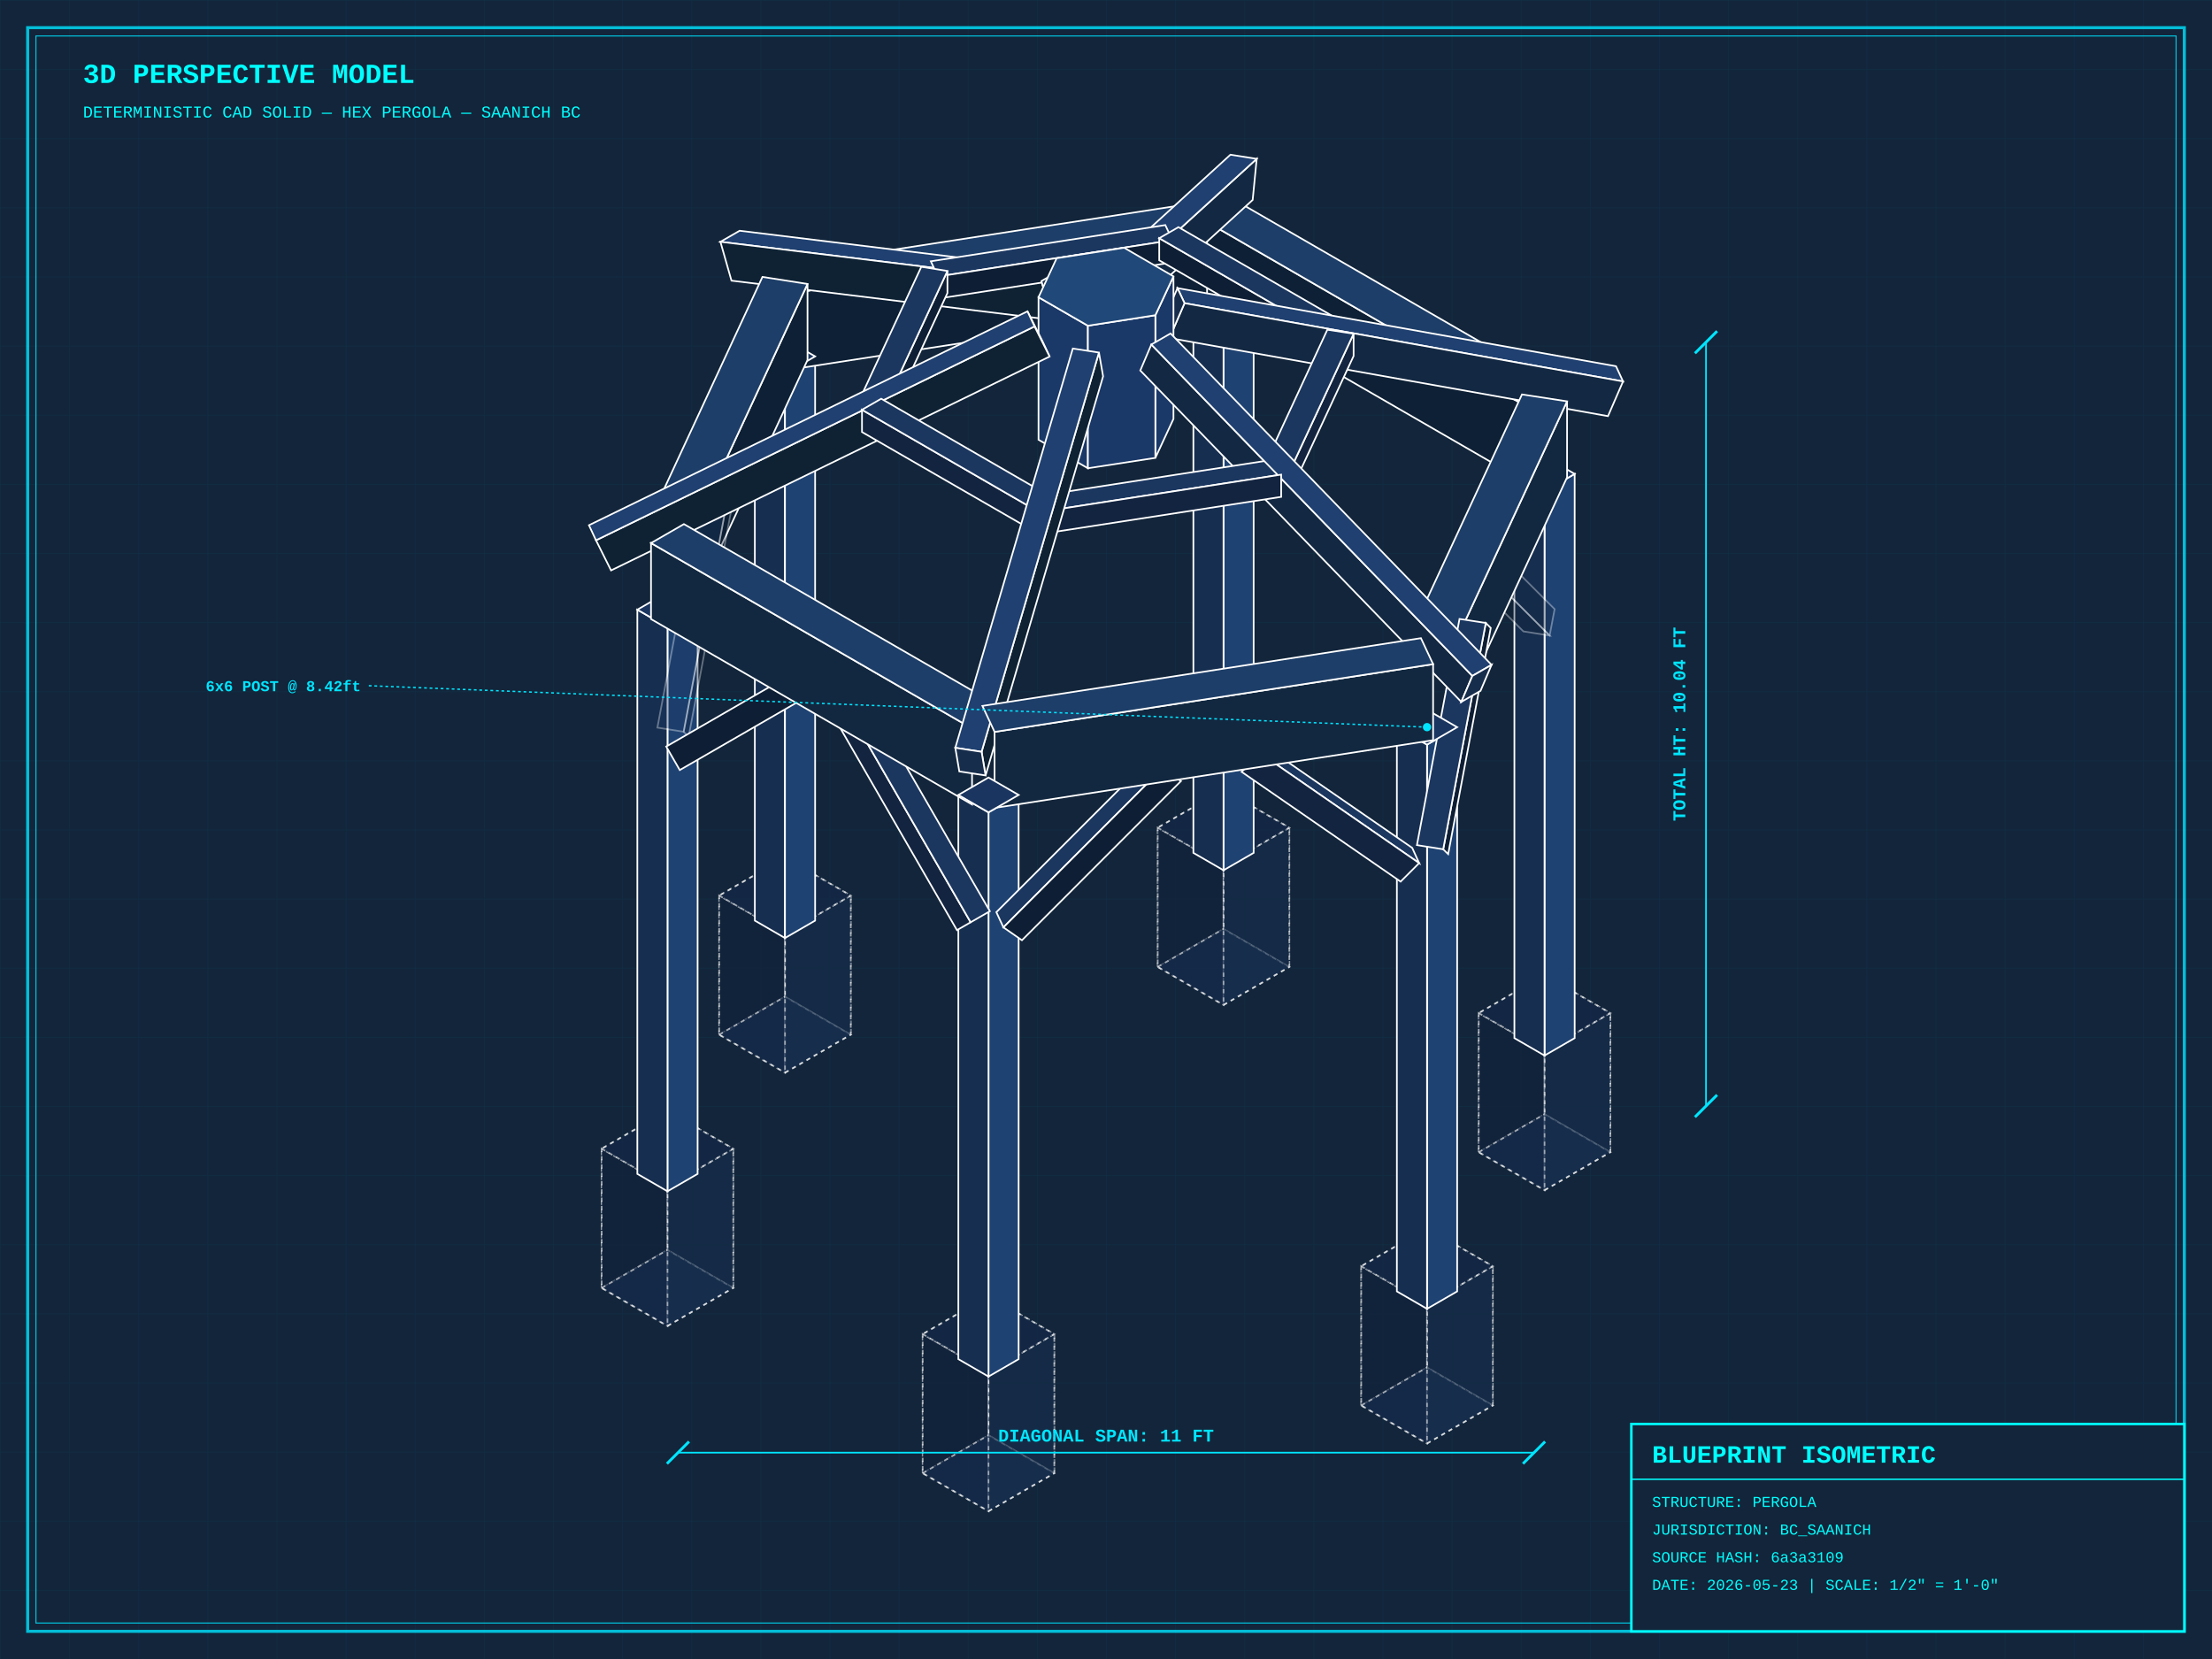
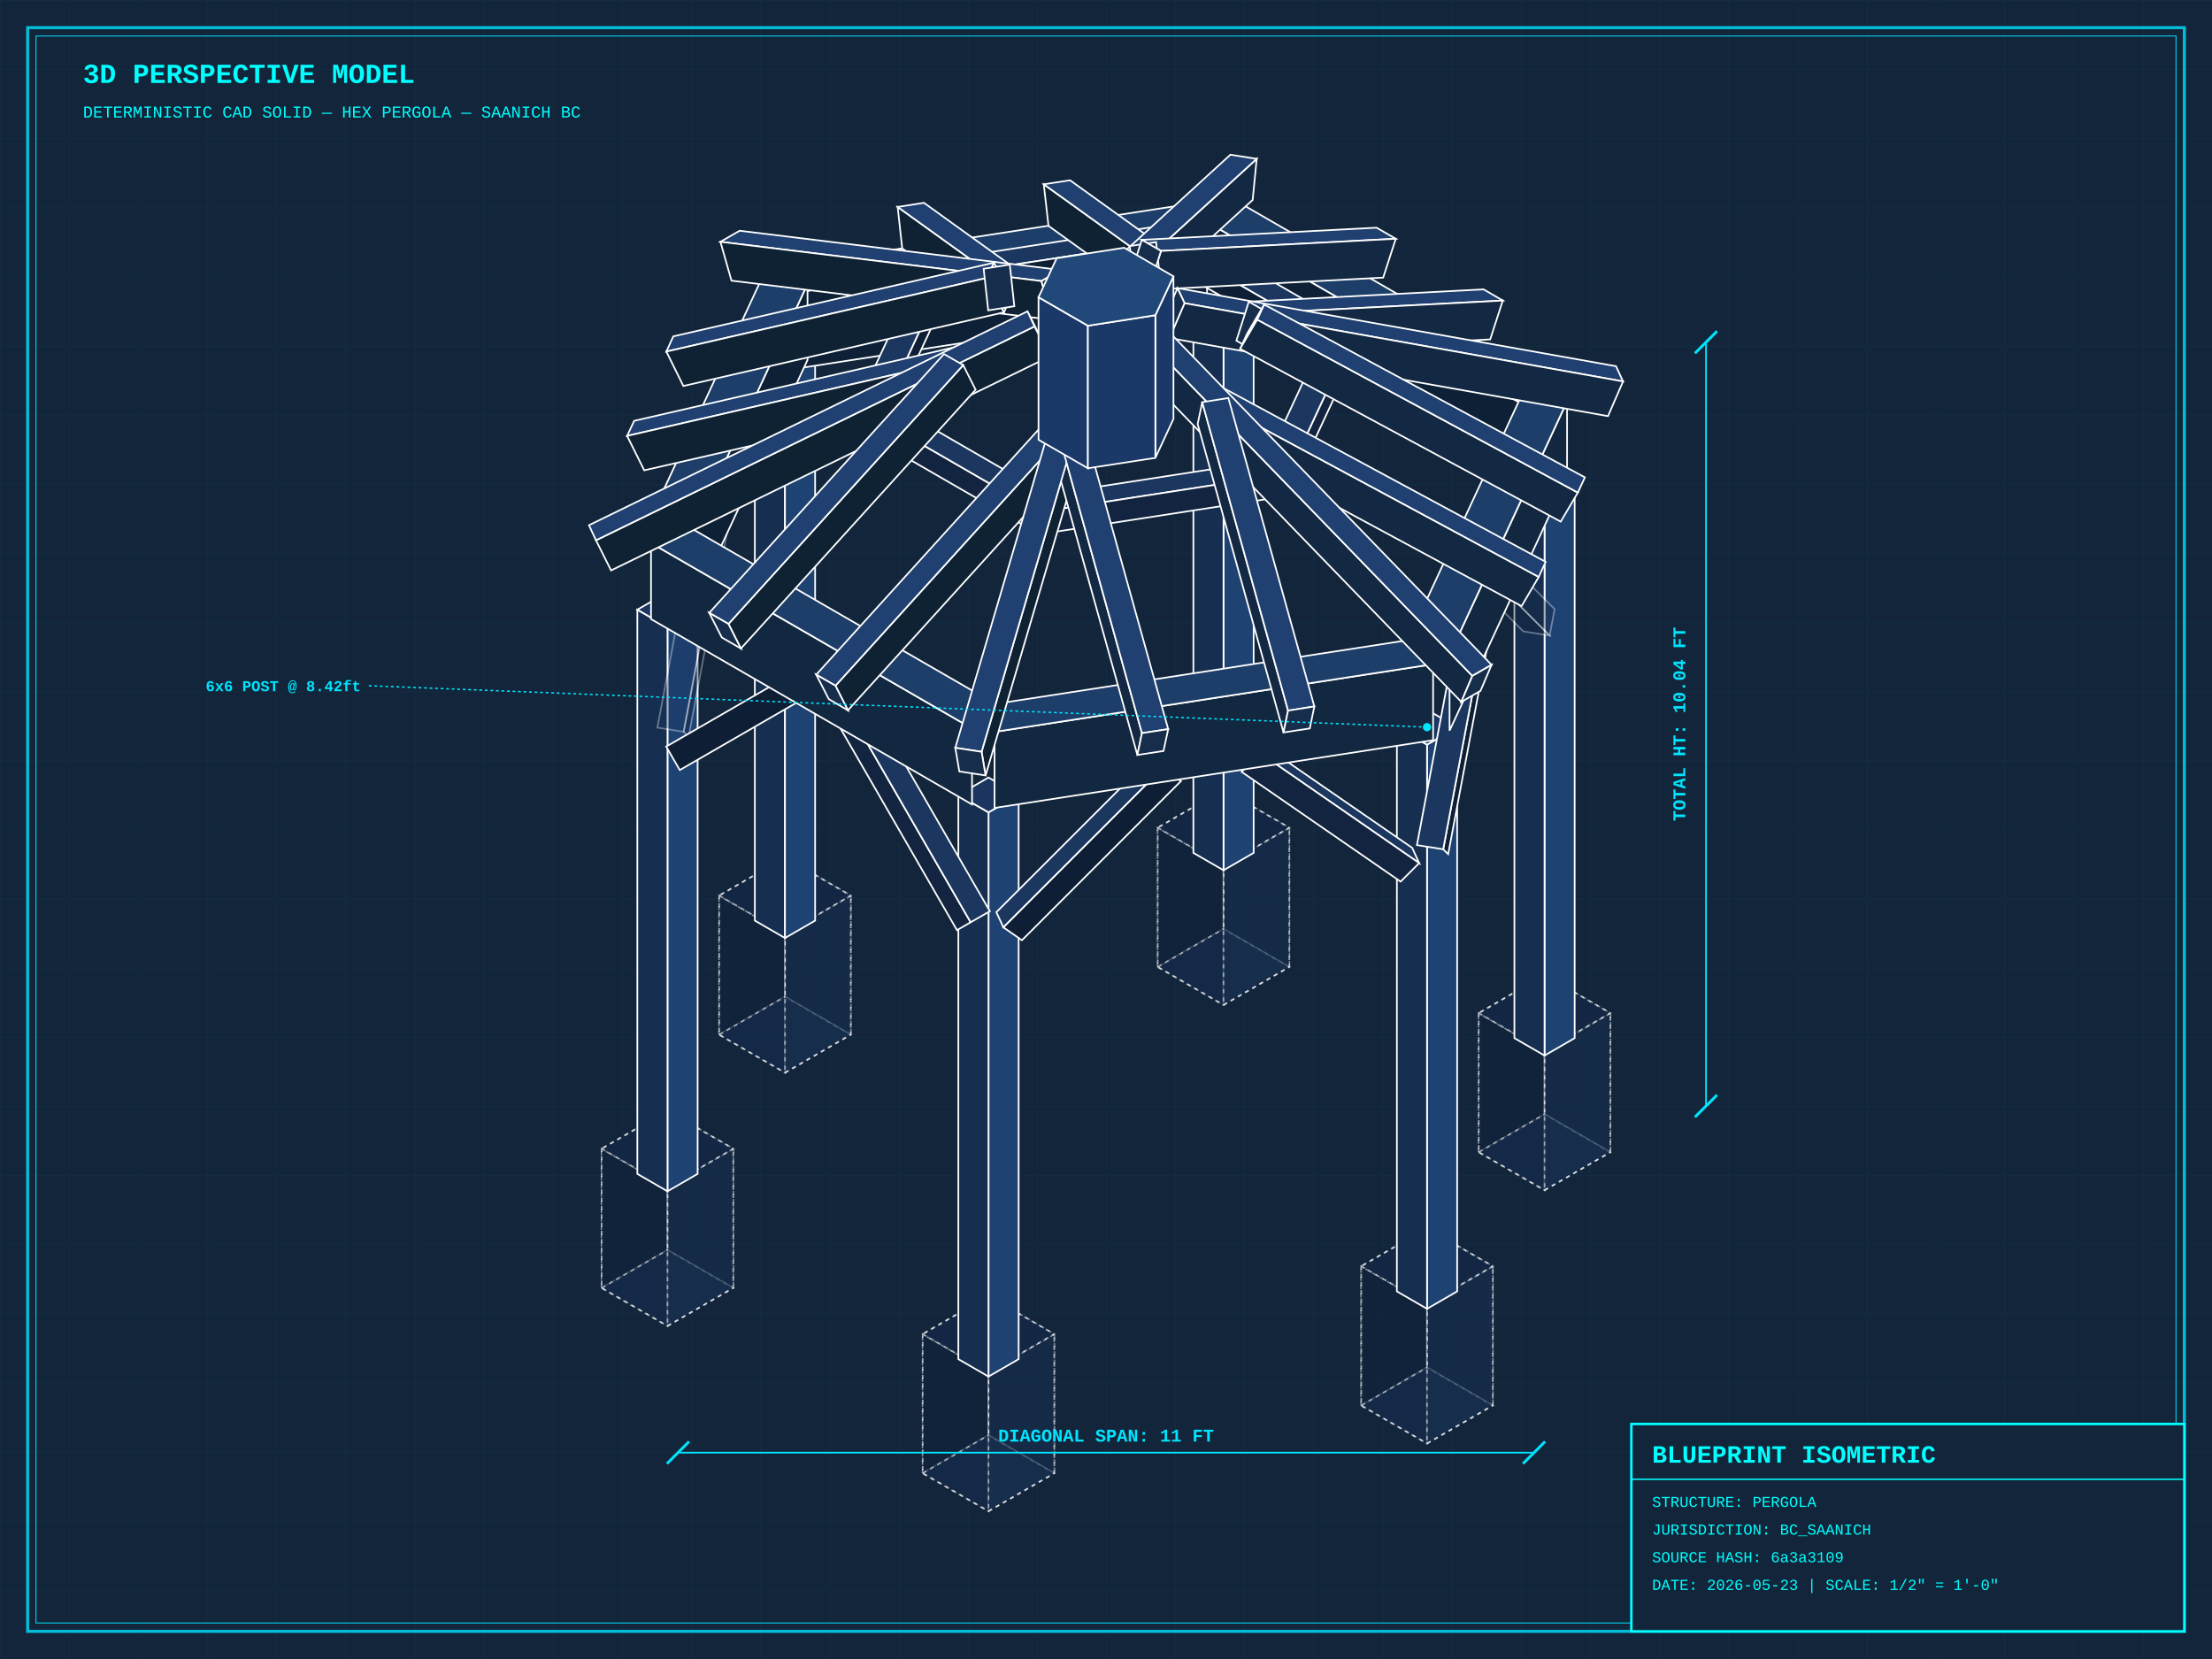
<svg xmlns="http://www.w3.org/2000/svg" viewBox="0 0 1600 1200" width="1600" height="1200">
  <defs>
    <marker id="arrowhead" viewBox="0 0 10 10" refX="0" refY="5" markerWidth="6" markerHeight="6" orient="auto-start-reverse">
      <path d="M 0 0 L 10 5 L 0 10 z" fill="#3d5a80" />
    </marker>
  </defs>
  <rect width="100%" height="100%" fill="#12253a" />
  <defs>
    <pattern id="blueprint-grid" width="50" height="50" patternUnits="userSpaceOnUse">
      <path d="M 50 0 L 0 0 0 50" fill="none" stroke="#00e5ff" stroke-width="0.5" opacity="0.08" />
    </pattern>
  </defs>
  <rect width="100%" height="100%" fill="url(#blueprint-grid)" />
  <rect x="20" y="20" width="1560" height="1160" fill="none" stroke="#00e5ff" stroke-width="2.2" opacity="0.8" />
  <rect x="26" y="26" width="1548" height="1148" fill="none" stroke="#00e5ff" stroke-width="0.8" opacity="0.8" />
  <polygon points="885.0,671.9 885.0,571.2 932.6,598.7 932.6,699.4" fill="#0e1e34" stroke="#ffffff" stroke-width="1.2" stroke-dasharray="3,3" data-role="footing" data-id="FT5" opacity="0.6" />
  <polygon points="837.4,699.4 837.4,598.7 885.0,571.2 885.0,671.9" fill="#0d1e30" stroke="#ffffff" stroke-width="1.2" stroke-dasharray="3,3" opacity="0.6" />
  <polygon points="837.4,699.4 885.0,726.9 885.0,626.2 837.4,598.7" fill="#122440" stroke="#ffffff" stroke-width="1.2" stroke-dasharray="3,3" opacity="0.6" />
  <polygon points="837.4,699.4 885.0,671.9 932.6,699.4 885.0,726.9" fill="#162c4e" stroke="#ffffff" stroke-width="1.2" stroke-dasharray="3,3" opacity="0.6" />
  <polygon points="567.8,720.9 567.8,620.3 615.4,647.8 615.4,748.4" fill="#0e1e34" stroke="#ffffff" stroke-width="1.2" stroke-dasharray="3,3" data-role="footing" data-id="FT4" opacity="0.6" />
  <polygon points="885.0,726.9 932.6,699.4 932.6,598.7 885.0,626.2" fill="#183050" stroke="#ffffff" stroke-width="1.2" stroke-dasharray="3,3" opacity="0.6" />
  <polygon points="520.2,748.4 520.2,647.8 567.8,620.3 567.8,720.9" fill="#0d1e30" stroke="#ffffff" stroke-width="1.2" stroke-dasharray="3,3" opacity="0.6" />
  <polygon points="520.2,748.4 567.8,775.9 567.8,675.3 520.2,647.8" fill="#122440" stroke="#ffffff" stroke-width="1.2" stroke-dasharray="3,3" opacity="0.6" />
  <polygon points="520.2,748.4 567.8,720.9 615.4,748.4 567.8,775.9" fill="#162c4e" stroke="#ffffff" stroke-width="1.2" stroke-dasharray="3,3" opacity="0.6" />
  <polygon points="837.4,598.7 885.0,626.2 932.6,598.7 885.0,571.2" fill="#162c4e" stroke="#ffffff" stroke-width="1.2" stroke-dasharray="3,3" opacity="0.6" />
  <polygon points="567.8,775.9 615.4,748.4 615.4,647.8 567.8,675.3" fill="#183050" stroke="#ffffff" stroke-width="1.2" stroke-dasharray="3,3" opacity="0.6" />
  <polygon points="520.2,647.8 567.8,675.3 615.4,647.8 567.8,620.3" fill="#162c4e" stroke="#ffffff" stroke-width="1.2" stroke-dasharray="3,3" opacity="0.6" />
  <polygon points="1117.2,805.9 1117.2,705.3 1164.8,732.8 1164.8,833.4" fill="#0e1e34" stroke="#ffffff" stroke-width="1.2" stroke-dasharray="3,3" data-role="footing" data-id="FT6" opacity="0.6" />
  <polygon points="1069.6,833.4 1069.6,732.8 1117.2,705.3 1117.2,805.9" fill="#0d1e30" stroke="#ffffff" stroke-width="1.2" stroke-dasharray="3,3" opacity="0.6" />
  <polygon points="1069.6,833.4 1117.2,860.9 1117.2,760.3 1069.6,732.8" fill="#122440" stroke="#ffffff" stroke-width="1.2" stroke-dasharray="3,3" opacity="0.6" />
  <polygon points="1069.6,833.4 1117.2,805.9 1164.8,833.4 1117.2,860.9" fill="#162c4e" stroke="#ffffff" stroke-width="1.2" stroke-dasharray="3,3" opacity="0.6" />
  <polygon points="1117.2,860.9 1164.8,833.4 1164.8,732.8 1117.2,760.3" fill="#183050" stroke="#ffffff" stroke-width="1.2" stroke-dasharray="3,3" opacity="0.6" />
  <polygon points="1069.6,732.8 1117.2,760.3 1164.8,732.8 1117.2,705.3" fill="#162c4e" stroke="#ffffff" stroke-width="1.2" stroke-dasharray="3,3" opacity="0.6" />
  <polygon points="482.8,904.1 482.8,803.4 530.4,830.9 530.4,931.6" fill="#0e1e34" stroke="#ffffff" stroke-width="1.2" stroke-dasharray="3,3" data-role="footing" data-id="FT3" opacity="0.6" />
  <polygon points="435.2,931.6 435.2,830.9 482.8,803.4 482.8,904.1" fill="#0d1e30" stroke="#ffffff" stroke-width="1.2" stroke-dasharray="3,3" opacity="0.6" />
  <polygon points="435.2,931.6 482.8,959.1 482.8,858.4 435.2,830.9" fill="#122440" stroke="#ffffff" stroke-width="1.2" stroke-dasharray="3,3" opacity="0.6" />
  <polygon points="435.2,931.6 482.8,904.1 530.4,931.6 482.8,959.1" fill="#162c4e" stroke="#ffffff" stroke-width="1.2" stroke-dasharray="3,3" opacity="0.6" />
  <polygon points="482.8,959.1 530.4,931.6 530.4,830.9 482.8,858.4" fill="#183050" stroke="#ffffff" stroke-width="1.2" stroke-dasharray="3,3" opacity="0.6" />
  <polygon points="435.2,830.9 482.8,858.4 530.4,830.9 482.8,803.4" fill="#162c4e" stroke="#ffffff" stroke-width="1.2" stroke-dasharray="3,3" opacity="0.6" />
  <polygon points="1032.2,989.1 1032.2,888.4 1079.8,915.9 1079.8,1016.6" fill="#0e1e34" stroke="#ffffff" stroke-width="1.2" stroke-dasharray="3,3" data-role="footing" data-id="FT1" opacity="0.6" />
  <polygon points="984.6,1016.6 984.6,915.9 1032.2,888.4 1032.2,989.1" fill="#0d1e30" stroke="#ffffff" stroke-width="1.2" stroke-dasharray="3,3" opacity="0.6" />
  <polygon points="984.6,1016.6 1032.2,1044.1 1032.2,943.4 984.6,915.9" fill="#122440" stroke="#ffffff" stroke-width="1.2" stroke-dasharray="3,3" opacity="0.6" />
  <polygon points="984.6,1016.6 1032.2,989.1 1079.8,1016.6 1032.2,1044.1" fill="#162c4e" stroke="#ffffff" stroke-width="1.2" stroke-dasharray="3,3" opacity="0.6" />
  <polygon points="715.0,1038.1 715.0,937.5 762.6,965.0 762.6,1065.6" fill="#0e1e34" stroke="#ffffff" stroke-width="1.2" stroke-dasharray="3,3" data-role="footing" data-id="FT2" opacity="0.6" />
  <polygon points="1032.2,1044.1 1079.8,1016.6 1079.8,915.9 1032.2,943.4" fill="#183050" stroke="#ffffff" stroke-width="1.2" stroke-dasharray="3,3" opacity="0.6" />
  <polygon points="667.4,1065.6 667.4,965.0 715.0,937.5 715.0,1038.1" fill="#0d1e30" stroke="#ffffff" stroke-width="1.2" stroke-dasharray="3,3" opacity="0.6" />
  <polygon points="667.4,1065.6 715.0,1093.1 715.0,992.5 667.4,965.0" fill="#122440" stroke="#ffffff" stroke-width="1.2" stroke-dasharray="3,3" opacity="0.6" />
  <polygon points="667.4,1065.6 715.0,1038.1 762.6,1065.6 715.0,1093.1" fill="#162c4e" stroke="#ffffff" stroke-width="1.2" stroke-dasharray="3,3" opacity="0.6" />
  <polygon points="984.6,915.9 1032.2,943.4 1079.8,915.9 1032.2,888.4" fill="#162c4e" stroke="#ffffff" stroke-width="1.2" stroke-dasharray="3,3" opacity="0.6" />
  <polygon points="715.0,1093.1 762.6,1065.6 762.6,965.0 715.0,992.5" fill="#183050" stroke="#ffffff" stroke-width="1.2" stroke-dasharray="3,3" opacity="0.6" />
  <polygon points="667.4,965.0 715.0,992.5 762.6,965.0 715.0,937.5" fill="#162c4e" stroke="#ffffff" stroke-width="1.2" stroke-dasharray="3,3" opacity="0.6" />
  <polygon points="885.0,629.5 906.8,616.9 906.8,208.8 885.0,221.4" fill="#1e4272" stroke="#ffffff" stroke-width="1.2" data-role="post" data-id="P5" />
  <polygon points="863.2,616.9 885.0,629.5 885.0,221.4 863.2,208.8" fill="#162e50" stroke="#ffffff" stroke-width="1.2" />
  <polygon points="546.0,665.9 567.8,678.5 567.8,270.4 546.0,257.8" fill="#162e50" stroke="#ffffff" stroke-width="1.2" data-role="post" data-id="P4" />
  <polygon points="567.8,678.5 589.6,665.9 589.6,257.8 567.8,270.4" fill="#1e4272" stroke="#ffffff" stroke-width="1.2" />
  <polygon points="863.2,208.8 885.0,221.4 906.8,208.8 885.0,196.2" fill="#1a3560" stroke="#ffffff" stroke-width="1.2" />
  <polygon points="1117.2,763.5 1139.0,750.9 1139.0,342.8 1117.2,355.4" fill="#1e4272" stroke="#ffffff" stroke-width="1.2" data-role="post" data-id="P6" />
  <polygon points="1095.4,750.9 1117.2,763.5 1117.2,355.4 1095.4,342.8" fill="#162e50" stroke="#ffffff" stroke-width="1.2" />
-   <polygon points="572.2,267.2 889.4,218.2 889.4,163.2 572.2,212.2" fill="#0d2035" stroke="#ffffff" stroke-width="1.2" data-role="beam" data-id="B4" />
  <polygon points="546.0,257.8 567.8,270.4 589.6,257.8 567.8,245.2" fill="#1a3560" stroke="#ffffff" stroke-width="1.2" />
-   <polygon points="563.4,193.4 572.2,212.2 889.4,163.2 880.6,144.4" fill="#1d3e68" stroke="#ffffff" stroke-width="1.2" />
-   <polygon points="873.1,215.6 1105.3,349.7 1105.3,294.7 873.1,160.6" fill="#0d2035" stroke="#ffffff" stroke-width="1.2" data-role="beam" data-id="B5" />
-   <polygon points="896.9,146.9 873.1,160.6 1105.3,294.7 1129.1,281.0" fill="#1d3e68" stroke="#ffffff" stroke-width="1.2" />
-   <polygon points="906.1,144.6 909.0,114.9 824.0,192.4 821.1,222.2" fill="#132842" stroke="#ffffff" stroke-width="1.2" data-role="rafter" data-id="R5" />
-   <polygon points="909.0,114.9 890.0,111.9 805.1,189.5 824.0,192.4" fill="#1f4070" stroke="#ffffff" stroke-width="1.2" />
  <polygon points="1095.4,342.8 1117.2,355.4 1139.0,342.8 1117.2,330.2" fill="#1a3560" stroke="#ffffff" stroke-width="1.2" />
  <polygon points="482.8,861.7 504.6,849.1 504.6,441.0 482.8,453.6" fill="#1e4272" stroke="#ffffff" stroke-width="1.2" data-role="post" data-id="P3" />
  <polygon points="461.0,849.1 482.8,861.7 482.8,453.6 461.0,441.0" fill="#162e50" stroke="#ffffff" stroke-width="1.2" />
+   <polygon points="1032.2,946.7 1054.0,934.1 1054.0,526.0 1032.2,538.6" fill="#1e4272" stroke="#ffffff" stroke-width="1.2" data-role="post" data-id="P1" />
+   <polygon points="1010.4,934.1 1032.2,946.7 1032.2,538.6 1010.4,526.0" fill="#162e50" stroke="#ffffff" stroke-width="1.2" />
+   <polygon points="461.0,441.0 482.8,453.6 504.6,441.0 482.8,428.4" fill="#1a3560" stroke="#ffffff" stroke-width="1.2" />
+   <polygon points="1120.9,459.7 1090.1,428.9 1071.1,425.9 1101.9,456.7" fill="#0d1f32" stroke="#ffffff" stroke-width="1.2" data-role="brace" data-id="Brace5a" opacity="0.35" />
+   <polygon points="1120.9,459.7 1124.5,440.6 1093.7,409.8 1090.1,428.9" fill="#132440" stroke="#ffffff" stroke-width="1.2" opacity="0.35" />
+   <polygon points="498.1,532.9 528.9,369.2 525.3,365.6 494.5,529.3" fill="#0e1e34" stroke="#ffffff" stroke-width="1.2" data-role="brace" data-id="Brace2a" opacity="0.35" />
+   <polygon points="475.5,526.3 494.5,529.3 525.3,365.6 506.3,362.7" fill="#1b3760" stroke="#ffffff" stroke-width="1.2" opacity="0.35" />
+   <polygon points="715.0,995.7 736.8,983.1 736.8,575.0 715.0,587.6" fill="#1e4272" stroke="#ffffff" stroke-width="1.2" data-role="post" data-id="P2" />
+   <polygon points="693.2,983.1 715.0,995.7 715.0,587.6 693.2,575.0" fill="#162e50" stroke="#ffffff" stroke-width="1.2" />
+   <polygon points="572.2,267.2 889.4,218.2 889.4,163.2 572.2,212.2" fill="#0d2035" stroke="#ffffff" stroke-width="1.2" data-role="beam" data-id="B4" />
+   <polygon points="563.4,193.4 572.2,212.2 889.4,163.2 880.6,144.4" fill="#1d3e68" stroke="#ffffff" stroke-width="1.2" />
+   <polygon points="1010.4,526.0 1032.2,538.6 1054.0,526.0 1032.2,513.4" fill="#1a3560" stroke="#ffffff" stroke-width="1.2" />
+   <polygon points="873.1,215.6 1105.3,349.7 1105.3,294.7 873.1,160.6" fill="#0d2035" stroke="#ffffff" stroke-width="1.2" data-role="beam" data-id="B5" />
+   <polygon points="896.9,146.9 873.1,160.6 1105.3,294.7 1129.1,281.0" fill="#1d3e68" stroke="#ffffff" stroke-width="1.2" />
+   <polygon points="491.7,557.0 575.9,508.4 566.1,491.4 481.9,540.0" fill="#0e1e34" stroke="#ffffff" stroke-width="1.2" data-role="brace" data-id="Brace1b" />
+   <polygon points="1047.5,617.8 1078.3,454.2 1074.7,450.6 1043.9,614.3" fill="#0e1e34" stroke="#ffffff" stroke-width="1.2" data-role="brace" data-id="Brace5b" />
+   <polygon points="1024.9,611.3 1043.9,614.3 1074.7,450.6 1055.7,447.7" fill="#1b3760" stroke="#ffffff" stroke-width="1.2" />
+   <polygon points="693.2,575.0 715.0,587.6 736.8,575.0 715.0,562.4" fill="#1a3560" stroke="#ffffff" stroke-width="1.2" />
+   <polygon points="499.1,443.5 584.1,260.4 584.1,205.4 499.1,388.5" fill="#0d2035" stroke="#ffffff" stroke-width="1.2" data-role="beam" data-id="B3" />
+   <polygon points="1026.5,624.3 1021.5,613.3 906.4,533.9 911.5,544.8" fill="#1b3760" stroke="#ffffff" stroke-width="1.2" data-role="brace" data-id="Brace0a" />
+   <polygon points="1013.1,637.7 1026.5,624.3 911.5,544.8 898.1,558.3" fill="#132440" stroke="#ffffff" stroke-width="1.2" />
+   <polygon points="466.5,383.5 499.1,388.5 584.1,205.4 551.5,200.3" fill="#1d3e68" stroke="#ffffff" stroke-width="1.2" />
+   <polygon points="692.2,672.8 702.1,667.1 617.9,521.3 608.0,527.0" fill="#132440" stroke="#ffffff" stroke-width="1.2" data-role="brace" data-id="Brace1a" />
+   <polygon points="702.1,667.1 716.0,659.1 631.7,513.3 617.9,521.3" fill="#1b3760" stroke="#ffffff" stroke-width="1.2" />
+   <polygon points="720.7,659.8 725.8,670.8 840.8,555.8 835.7,544.8" fill="#1b3760" stroke="#ffffff" stroke-width="1.2" data-role="brace" data-id="Brace0b" />
+   <polygon points="739.2,680.1 854.2,565.0 840.8,555.8 725.8,670.8" fill="#0e1e34" stroke="#ffffff" stroke-width="1.2" />
+   <polygon points="1133.5,345.3 1133.5,290.3 1048.5,473.5 1048.5,528.5" fill="#122840" stroke="#ffffff" stroke-width="1.2" data-role="beam" data-id="B6" />
+   <polygon points="1133.5,290.3 1100.9,285.3 1015.9,468.4 1048.5,473.5" fill="#1d3e68" stroke="#ffffff" stroke-width="1.2" />
+   <polygon points="703.1,581.9 703.1,526.9 470.9,392.8 470.9,447.8" fill="#122840" stroke="#ffffff" stroke-width="1.2" data-role="beam" data-id="B2" />
+   <polygon points="703.1,526.9 726.9,513.2 494.7,379.1 470.9,392.8" fill="#1d3e68" stroke="#ffffff" stroke-width="1.2" />
+   <polygon points="1036.6,535.4 1036.6,480.4 719.4,529.4 719.4,584.4" fill="#122840" stroke="#ffffff" stroke-width="1.2" data-role="beam" data-id="B1" />
+   <polygon points="1036.6,480.4 1027.8,461.6 710.6,510.6 719.4,529.4" fill="#1d3e68" stroke="#ffffff" stroke-width="1.2" />
+   <polygon points="673.3,189.0 678.4,200.0 848.0,173.7 842.9,162.8" fill="#1b3760" stroke="#ffffff" stroke-width="1.2" data-role="purlin" data-id="Purlin4" />
+   <polygon points="678.4,216.0 848.0,189.8 848.0,173.7 678.4,200.0" fill="#0e1e34" stroke="#ffffff" stroke-width="1.2" />
+   <polygon points="838.5,188.3 962.6,260.0 962.6,244.0 838.5,172.3" fill="#0e1e34" stroke="#ffffff" stroke-width="1.2" data-role="purlin" data-id="Purlin5" />
+   <polygon points="852.4,164.3 838.5,172.3 962.6,244.0 976.5,235.9" fill="#1b3760" stroke="#ffffff" stroke-width="1.2" />
+   <polygon points="639.9,309.9 685.3,212.0 685.3,196.0 639.9,293.9" fill="#0e1e34" stroke="#ffffff" stroke-width="1.2" data-role="purlin" data-id="Purlin3" />
+   <polygon points="620.9,290.9 639.9,293.9 685.3,196.0 666.4,193.0" fill="#1b3760" stroke="#ffffff" stroke-width="1.2" />
+   <polygon points="979.1,257.5 979.1,241.4 933.6,339.3 933.6,355.4" fill="#132440" stroke="#ffffff" stroke-width="1.2" data-role="purlin" data-id="Purlin6" />
+   <polygon points="979.1,241.4 960.1,238.5 914.7,336.4 933.6,339.3" fill="#1b3760" stroke="#ffffff" stroke-width="1.2" />
+   <polygon points="747.6,384.1 747.6,368.1 623.5,296.4 623.5,312.5" fill="#132440" stroke="#ffffff" stroke-width="1.2" data-role="purlin" data-id="Purlin2" />
+   <polygon points="747.6,368.1 761.5,360.1 637.4,288.4 623.5,296.4" fill="#1b3760" stroke="#ffffff" stroke-width="1.2" />
+   <polygon points="926.7,343.3 921.6,332.4 752.0,358.6 757.1,369.6" fill="#1b3760" stroke="#ffffff" stroke-width="1.2" data-role="purlin" data-id="Purlin1" />
+   <polygon points="926.7,359.4 926.7,343.3 757.1,369.6 757.1,385.6" fill="#132440" stroke="#ffffff" stroke-width="1.2" />
+   <polygon points="758.4,163.4 820.5,208.1 817.2,178.0 755.0,133.3" fill="#0e2234" stroke="#ffffff" stroke-width="1.2" data-role="rafter" data-id="Jack3b" />
+   <polygon points="774.0,130.4 755.0,133.3 817.2,178.0 836.2,175.1" fill="#1f4070" stroke="#ffffff" stroke-width="1.2" />
+   <polygon points="906.1,144.6 909.0,114.9 824.0,192.4 821.1,222.2" fill="#132842" stroke="#ffffff" stroke-width="1.2" data-role="rafter" data-id="R5" />
+   <polygon points="909.0,114.9 890.0,111.9 805.1,189.5 824.0,192.4" fill="#1f4070" stroke="#ffffff" stroke-width="1.2" />
+   <polygon points="652.6,179.7 714.8,224.5 711.5,194.4 649.3,149.7" fill="#0e2234" stroke="#ffffff" stroke-width="1.2" data-role="rafter" data-id="Jack3a" />
+   <polygon points="668.3,146.7 649.3,149.7 711.5,194.4 730.4,191.4" fill="#1f4070" stroke="#ffffff" stroke-width="1.2" />
+   <polygon points="1009.6,172.7 995.7,164.7 825.9,173.5 839.8,181.5" fill="#1f4070" stroke="#ffffff" stroke-width="1.2" data-role="rafter" data-id="Jack4a" />
+   <polygon points="1000.5,200.8 1009.6,172.7 839.8,181.5 830.8,209.7" fill="#132842" stroke="#ffffff" stroke-width="1.2" />
  <polygon points="535.0,166.9 521.1,174.9 753.3,203.3 767.2,195.3" fill="#1f4070" stroke="#ffffff" stroke-width="1.2" data-role="rafter" data-id="R4" />
  <polygon points="529.1,203.0 761.3,231.4 753.3,203.3 521.1,174.9" fill="#0e2234" stroke="#ffffff" stroke-width="1.2" />
-   <polygon points="1120.9,459.7 1090.1,428.9 1071.1,425.9 1101.9,456.7" fill="#0d1f32" stroke="#ffffff" stroke-width="1.2" data-role="brace" data-id="Brace5a" opacity="0.35" />
-   <polygon points="1120.9,459.7 1124.5,440.6 1093.7,409.8 1090.1,428.9" fill="#132440" stroke="#ffffff" stroke-width="1.2" opacity="0.35" />
-   <polygon points="499.1,443.5 584.1,260.4 584.1,205.4 499.1,388.5" fill="#0d2035" stroke="#ffffff" stroke-width="1.2" data-role="beam" data-id="B3" />
-   <polygon points="673.3,189.0 678.4,200.0 848.0,173.7 842.9,162.8" fill="#1b3760" stroke="#ffffff" stroke-width="1.2" data-role="purlin" data-id="Purlin4" />
-   <polygon points="678.4,216.0 848.0,189.8 848.0,173.7 678.4,200.0" fill="#0e1e34" stroke="#ffffff" stroke-width="1.2" />
-   <polygon points="498.1,532.9 528.9,369.2 525.3,365.6 494.5,529.3" fill="#0e1e34" stroke="#ffffff" stroke-width="1.2" data-role="brace" data-id="Brace2a" opacity="0.35" />
-   <polygon points="466.5,383.5 499.1,388.5 584.1,205.4 551.5,200.3" fill="#1d3e68" stroke="#ffffff" stroke-width="1.2" />
-   <polygon points="475.5,526.3 494.5,529.3 525.3,365.6 506.3,362.7" fill="#1b3760" stroke="#ffffff" stroke-width="1.2" opacity="0.35" />
-   <polygon points="838.5,188.3 962.6,260.0 962.6,244.0 838.5,172.3" fill="#0e1e34" stroke="#ffffff" stroke-width="1.2" data-role="purlin" data-id="Purlin5" />
-   <polygon points="852.4,164.3 838.5,172.3 962.6,244.0 976.5,235.9" fill="#1b3760" stroke="#ffffff" stroke-width="1.2" />
+   <polygon points="1087.0,217.4 1073.1,209.3 903.3,218.2 917.2,226.2" fill="#1f4070" stroke="#ffffff" stroke-width="1.2" data-role="rafter" data-id="Jack4b" />
+   <polygon points="1077.9,245.5 1087.0,217.4 917.2,226.2 908.2,254.4" fill="#132842" stroke="#ffffff" stroke-width="1.2" />
+   <polygon points="487.0,243.3 482.0,254.3 713.9,201.0 719.0,190.0" fill="#1f4070" stroke="#ffffff" stroke-width="1.2" data-role="rafter" data-id="Jack2b" />
+   <polygon points="494.3,279.2 726.2,225.9 713.9,201.0 482.0,254.3" fill="#0e2234" stroke="#ffffff" stroke-width="1.2" />
+   <polygon points="839.5,205.2 836.2,175.1 817.2,178.0 820.5,208.1" fill="#172d4c" stroke="#ffffff" stroke-width="1.2" />
+   <polygon points="830.8,209.7 839.8,181.5 825.9,173.5 816.9,201.7" fill="#172d4c" stroke="#ffffff" stroke-width="1.2" />
+   <polygon points="731.3,214.9 719.0,190.0 713.9,201.0 726.2,225.9" fill="#172d4c" stroke="#ffffff" stroke-width="1.2" />
+   <polygon points="733.7,221.5 730.4,191.4 711.5,194.4 714.8,224.5" fill="#172d4c" stroke="#ffffff" stroke-width="1.2" />
  <polygon points="1174.0,275.9 1168.9,264.9 851.7,208.4 856.8,219.3" fill="#1f4070" stroke="#ffffff" stroke-width="1.2" data-role="rafter" data-id="R6" />
  <polygon points="1163.1,301.0 1174.0,275.9 856.8,219.3 845.9,244.5" fill="#132842" stroke="#ffffff" stroke-width="1.2" />
-   <polygon points="639.9,309.9 685.3,212.0 685.3,196.0 639.9,293.9" fill="#0e1e34" stroke="#ffffff" stroke-width="1.2" data-role="purlin" data-id="Purlin3" />
-   <polygon points="1032.2,946.7 1054.0,934.1 1054.0,526.0 1032.2,538.6" fill="#1e4272" stroke="#ffffff" stroke-width="1.2" data-role="post" data-id="P1" />
-   <polygon points="1010.4,934.1 1032.2,946.7 1032.2,538.6 1010.4,526.0" fill="#162e50" stroke="#ffffff" stroke-width="1.2" />
-   <polygon points="620.9,290.9 639.9,293.9 685.3,196.0 666.4,193.0" fill="#1b3760" stroke="#ffffff" stroke-width="1.2" />
-   <polygon points="461.0,441.0 482.8,453.6 504.6,441.0 482.8,428.4" fill="#1a3560" stroke="#ffffff" stroke-width="1.2" />
+   <polygon points="458.7,304.4 453.6,315.3 685.6,262.0 690.6,251.1" fill="#1f4070" stroke="#ffffff" stroke-width="1.2" data-role="rafter" data-id="Jack2a" />
  <polygon points="821.1,222.2 824.0,192.4 805.1,189.5 802.1,219.2" fill="#172d4c" stroke="#ffffff" stroke-width="1.2" />
+   <polygon points="466.0,340.2 697.9,286.9 685.6,262.0 453.6,315.3" fill="#0e2234" stroke="#ffffff" stroke-width="1.2" />
+   <polygon points="908.2,254.4 917.2,226.2 903.3,218.2 894.3,246.4" fill="#172d4c" stroke="#ffffff" stroke-width="1.2" />
+   <polygon points="897.0,252.3 909.4,231.2 914.4,220.3 902.1,241.3" fill="#172d4c" stroke="#ffffff" stroke-width="1.2" data-role="rafter" data-id="Jack5a" />
+   <polygon points="1128.9,377.3 1141.3,356.3 909.4,231.2 897.0,252.3" fill="#132842" stroke="#ffffff" stroke-width="1.2" />
+   <polygon points="1141.3,356.3 1146.4,345.3 914.4,220.3 909.4,231.2" fill="#1f4070" stroke="#ffffff" stroke-width="1.2" />
  <polygon points="775.2,223.4 767.2,195.3 753.3,203.3 761.3,231.4" fill="#172d4c" stroke="#ffffff" stroke-width="1.2" />
-   <polygon points="1133.5,345.3 1133.5,290.3 1048.5,473.5 1048.5,528.5" fill="#122840" stroke="#ffffff" stroke-width="1.2" data-role="beam" data-id="B6" />
-   <polygon points="491.7,557.0 575.9,508.4 566.1,491.4 481.9,540.0" fill="#0e1e34" stroke="#ffffff" stroke-width="1.2" data-role="brace" data-id="Brace1b" />
-   <polygon points="1047.5,617.8 1078.3,454.2 1074.7,450.6 1043.9,614.3" fill="#0e1e34" stroke="#ffffff" stroke-width="1.2" data-role="brace" data-id="Brace5b" />
-   <polygon points="1133.5,290.3 1100.9,285.3 1015.9,468.4 1048.5,473.5" fill="#1d3e68" stroke="#ffffff" stroke-width="1.2" />
  <polygon points="845.9,244.5 856.8,219.3 851.7,208.4 840.8,233.5" fill="#172d4c" stroke="#ffffff" stroke-width="1.2" />
-   <polygon points="848.8,303.0 835.7,331.2 835.7,228.0 848.8,199.9" fill="#1a3868" stroke="#ffffff" stroke-width="1.2" data-role="hub" data-id="HUB" />
-   <polygon points="1024.9,611.3 1043.9,614.3 1074.7,450.6 1055.7,447.7" fill="#1b3760" stroke="#ffffff" stroke-width="1.2" />
-   <polygon points="979.1,257.5 979.1,241.4 933.6,339.3 933.6,355.4" fill="#132440" stroke="#ffffff" stroke-width="1.2" data-role="purlin" data-id="Purlin6" />
-   <polygon points="786.9,338.7 751.2,318.1 751.2,215.0 786.9,235.6" fill="#1a3868" stroke="#ffffff" stroke-width="1.2" />
-   <polygon points="979.1,241.4 960.1,238.5 914.7,336.4 933.6,339.3" fill="#1b3760" stroke="#ffffff" stroke-width="1.2" />
+   <polygon points="703.0,275.9 690.6,251.1 685.6,262.0 697.9,286.9" fill="#172d4c" stroke="#ffffff" stroke-width="1.2" />
  <polygon points="754.1,246.9 743.2,225.2 748.3,236.1 759.2,257.9" fill="#172d4c" stroke="#ffffff" stroke-width="1.2" data-role="rafter" data-id="R3" />
-   <polygon points="715.0,995.7 736.8,983.1 736.8,575.0 715.0,587.6" fill="#1e4272" stroke="#ffffff" stroke-width="1.2" data-role="post" data-id="P2" />
-   <polygon points="693.2,983.1 715.0,995.7 715.0,587.6 693.2,575.0" fill="#162e50" stroke="#ffffff" stroke-width="1.2" />
  <polygon points="442.0,412.6 759.2,257.9 748.3,236.1 431.1,390.8" fill="#0e2234" stroke="#ffffff" stroke-width="1.2" />
-   <polygon points="835.7,331.2 786.9,338.7 786.9,235.6 835.7,228.0" fill="#1a3868" stroke="#ffffff" stroke-width="1.2" />
  <polygon points="426.0,379.9 431.1,390.8 748.3,236.1 743.2,225.2" fill="#1f4070" stroke="#ffffff" stroke-width="1.2" />
-   <polygon points="835.7,228.0 786.9,235.6 751.2,215.0 764.3,186.8 813.1,179.2 848.8,199.9" fill="#204878" stroke="#ffffff" stroke-width="1.2" />
-   <polygon points="1026.5,624.3 1021.5,613.3 906.4,533.9 911.5,544.8" fill="#1b3760" stroke="#ffffff" stroke-width="1.2" data-role="brace" data-id="Brace0a" />
-   <polygon points="747.6,384.1 747.6,368.1 623.5,296.4 623.5,312.5" fill="#132440" stroke="#ffffff" stroke-width="1.2" data-role="purlin" data-id="Purlin2" />
-   <polygon points="747.6,368.1 761.5,360.1 637.4,288.4 623.5,296.4" fill="#1b3760" stroke="#ffffff" stroke-width="1.2" />
-   <polygon points="1013.1,637.7 1026.5,624.3 911.5,544.8 898.1,558.3" fill="#132440" stroke="#ffffff" stroke-width="1.2" />
-   <polygon points="692.2,672.8 702.1,667.1 617.9,521.3 608.0,527.0" fill="#132440" stroke="#ffffff" stroke-width="1.2" data-role="brace" data-id="Brace1a" />
-   <polygon points="702.1,667.1 716.0,659.1 631.7,513.3 617.9,521.3" fill="#1b3760" stroke="#ffffff" stroke-width="1.2" />
-   <polygon points="1010.4,526.0 1032.2,538.6 1054.0,526.0 1032.2,513.4" fill="#1a3560" stroke="#ffffff" stroke-width="1.2" />
-   <polygon points="703.1,581.9 703.1,526.9 470.9,392.8 470.9,447.8" fill="#122840" stroke="#ffffff" stroke-width="1.2" data-role="beam" data-id="B2" />
-   <polygon points="703.1,526.9 726.9,513.2 494.7,379.1 470.9,392.8" fill="#1d3e68" stroke="#ffffff" stroke-width="1.2" />
+   <polygon points="868.7,313.3 881.0,292.3 886.1,281.3 873.8,302.4" fill="#172d4c" stroke="#ffffff" stroke-width="1.2" data-role="rafter" data-id="Jack5b" />
+   <polygon points="1100.6,438.4 1113.0,417.3 881.0,292.3 868.7,313.3" fill="#132842" stroke="#ffffff" stroke-width="1.2" />
+   <polygon points="1113.0,417.3 1118.0,406.4 886.1,281.3 881.0,292.3" fill="#1f4070" stroke="#ffffff" stroke-width="1.2" />
+   <polygon points="535.9,469.1 705.7,281.9 696.7,264.1 526.9,451.3" fill="#0e2234" stroke="#ffffff" stroke-width="1.2" data-role="rafter" data-id="Jack1b" />
+   <polygon points="513.0,443.3 526.9,451.3 696.7,264.1 682.8,256.1" fill="#1f4070" stroke="#ffffff" stroke-width="1.2" />
+   <polygon points="522.1,461.1 535.9,469.1 526.9,451.3 513.0,443.3" fill="#172d4c" stroke="#ffffff" stroke-width="1.2" />
  <polygon points="1057.0,507.7 1065.0,488.9 832.8,249.2 824.8,268.0" fill="#132842" stroke="#ffffff" stroke-width="1.2" data-role="rafter" data-id="R1" />
-   <polygon points="926.7,343.3 921.6,332.4 752.0,358.6 757.1,369.6" fill="#1b3760" stroke="#ffffff" stroke-width="1.2" data-role="purlin" data-id="Purlin1" />
  <polygon points="1065.0,488.9 1078.9,480.9 846.7,241.2 832.8,249.2" fill="#1f4070" stroke="#ffffff" stroke-width="1.2" />
-   <polygon points="926.7,359.4 926.7,343.3 757.1,369.6 757.1,385.6" fill="#132440" stroke="#ffffff" stroke-width="1.2" />
-   <polygon points="720.7,659.8 725.8,670.8 840.8,555.8 835.7,544.8" fill="#1b3760" stroke="#ffffff" stroke-width="1.2" data-role="brace" data-id="Brace0b" />
-   <polygon points="739.2,680.1 854.2,565.0 840.8,555.8 725.8,670.8" fill="#0e1e34" stroke="#ffffff" stroke-width="1.2" />
+   <polygon points="928.4,529.8 931.7,514.0 869.6,290.9 866.3,306.7" fill="#132842" stroke="#ffffff" stroke-width="1.2" data-role="rafter" data-id="Jack0a" />
+   <polygon points="613.3,513.8 783.1,326.6 774.1,308.8 604.3,496.0" fill="#0e2234" stroke="#ffffff" stroke-width="1.2" data-role="rafter" data-id="Jack1a" />
+   <polygon points="590.4,488.0 604.3,496.0 774.1,308.8 760.2,300.8" fill="#1f4070" stroke="#ffffff" stroke-width="1.2" />
+   <polygon points="931.7,514.0 950.7,511.0 888.5,287.9 869.6,290.9" fill="#1f4070" stroke="#ffffff" stroke-width="1.2" />
  <polygon points="712.9,560.9 797.9,272.2 794.9,255.0 710.0,543.8" fill="#0e2234" stroke="#ffffff" stroke-width="1.2" data-role="rafter" data-id="R2" />
+   <polygon points="822.7,546.1 826.0,530.3 763.8,307.2 760.5,323.1" fill="#132842" stroke="#ffffff" stroke-width="1.2" data-role="rafter" data-id="Jack0b" />
  <polygon points="1057.0,507.7 1070.9,499.7 1078.9,480.9 1065.0,488.9" fill="#172d4c" stroke="#ffffff" stroke-width="1.2" />
  <polygon points="691.0,540.9 710.0,543.8 794.9,255.0 776.0,252.1" fill="#1f4070" stroke="#ffffff" stroke-width="1.2" />
-   <polygon points="1036.6,535.4 1036.6,480.4 719.4,529.4 719.4,584.4" fill="#122840" stroke="#ffffff" stroke-width="1.2" data-role="beam" data-id="B1" />
-   <polygon points="693.2,575.0 715.0,587.6 736.8,575.0 715.0,562.4" fill="#1a3560" stroke="#ffffff" stroke-width="1.2" />
-   <polygon points="1036.6,480.4 1027.8,461.6 710.6,510.6 719.4,529.4" fill="#1d3e68" stroke="#ffffff" stroke-width="1.2" />
+   <polygon points="599.5,505.7 613.3,513.8 604.3,496.0 590.4,488.0" fill="#172d4c" stroke="#ffffff" stroke-width="1.2" />
+   <polygon points="826.0,530.3 845.0,527.4 782.8,304.3 763.8,307.2" fill="#1f4070" stroke="#ffffff" stroke-width="1.2" />
+   <polygon points="928.4,529.8 947.4,526.9 950.7,511.0 931.7,514.0" fill="#172d4c" stroke="#ffffff" stroke-width="1.2" />
+   <polygon points="822.7,546.1 841.6,543.2 845.0,527.4 826.0,530.3" fill="#172d4c" stroke="#ffffff" stroke-width="1.2" />
  <polygon points="693.9,558.0 712.9,560.9 710.0,543.8 691.0,540.9" fill="#172d4c" stroke="#ffffff" stroke-width="1.2" />
+   <polygon points="848.8,303.0 835.7,331.2 835.7,228.0 848.8,199.9" fill="#1a3868" stroke="#ffffff" stroke-width="1.2" data-role="hub" data-id="HUB" />
+   <polygon points="786.9,338.7 751.2,318.1 751.2,215.0 786.9,235.6" fill="#1a3868" stroke="#ffffff" stroke-width="1.2" />
+   <polygon points="835.7,331.2 786.9,338.7 786.9,235.6 835.7,228.0" fill="#1a3868" stroke="#ffffff" stroke-width="1.2" />
+   <polygon points="835.7,228.0 786.9,235.6 751.2,215.0 764.3,186.8 813.1,179.2 848.8,199.9" fill="#204878" stroke="#ffffff" stroke-width="1.2" />
  <g data-role="dimension">
    <line x1="1234.002" y1="247.525" x2="1234.002" y2="800.0" stroke="#00e5ff" stroke-width="1.2" />
    <line x1="1226.002" y1="255.525" x2="1242.002" y2="239.525" stroke="#00e5ff" stroke-width="2" />
    <line x1="1226.002" y1="808.0" x2="1242.002" y2="792.0" stroke="#00e5ff" stroke-width="2" />
    <text x="1219.002" y="523.763" text-anchor="middle" transform="rotate(-90,1219.002,523.7625)" font-family="Courier New, monospace" font-size="13" font-weight="bold" fill="#00e5ff">TOTAL HT: 10.04 FT</text>
  </g>
  <g data-role="dimension">
    <line x1="490.405" y1="1050.737" x2="1109.595" y2="1050.737" stroke="#00e5ff" stroke-width="1.2" />
    <line x1="482.405" y1="1058.737" x2="498.405" y2="1042.737" stroke="#00e5ff" stroke-width="2" />
    <line x1="1101.595" y1="1058.737" x2="1117.595" y2="1042.737" stroke="#00e5ff" stroke-width="2" />
    <text x="800.0" y="1042.737" text-anchor="middle" font-family="Courier New, monospace" font-size="13" font-weight="bold" fill="#00e5ff">DIAGONAL SPAN: 11 FT</text>
  </g>
  <g data-role="dimension">
    <line x1="1032.203" y1="525.962" x2="265.998" y2="495.962" stroke="#00e5ff" stroke-width="1" stroke-dasharray="2,2" />
    <circle cx="1032.203" cy="525.962" r="3" fill="#00e5ff" />
    <text x="260.998" y="499.962" text-anchor="end" font-family="Courier New, monospace" font-size="11" font-weight="bold" fill="#00e5ff">6x6 POST @ 8.42ft</text>
  </g>
  <g transform="translate(60,60)" font-family="Courier New, monospace" fill="#00ffff">
    <text x="0" y="0" font-size="20" font-weight="bold">3D PERSPECTIVE MODEL</text>
    <text x="0" y="25" font-size="12">DETERMINISTIC CAD SOLID — HEX PERGOLA — SAANICH BC</text>
  </g>
  <g data-role="title-block" transform="translate(1180, 1030)">
    <rect width="400" height="150" fill="#12253a" stroke="#00ffff" stroke-width="1.8" />
    <line x1="0" y1="40" x2="400" y2="40" stroke="#00ffff" stroke-width="1" />
    <text x="15" y="28" font-family="Courier New, Courier, monospace" font-size="18" font-weight="bold" fill="#00ffff">BLUEPRINT ISOMETRIC</text>
    <text x="15" y="60" font-family="Courier New, Courier, monospace" font-size="11" fill="#00ffff">STRUCTURE: PERGOLA</text>
    <text x="15" y="80" font-family="Courier New, Courier, monospace" font-size="11" fill="#00ffff">JURISDICTION: BC_SAANICH</text>
    <text x="15" y="100" font-family="Courier New, Courier, monospace" font-size="11" fill="#00ffff">SOURCE HASH: 6a3a3109</text>
    <text x="15" y="120" font-family="Courier New, Courier, monospace" font-size="11" fill="#00ffff">DATE: 2026-05-23 | SCALE: 1/2" = 1'-0"</text>
  </g>
  <g style="visibility:hidden; display:none;">
    <text>4:12</text>
    <text>28.71</text>
    <text>9.1</text>
  </g>
</svg>
